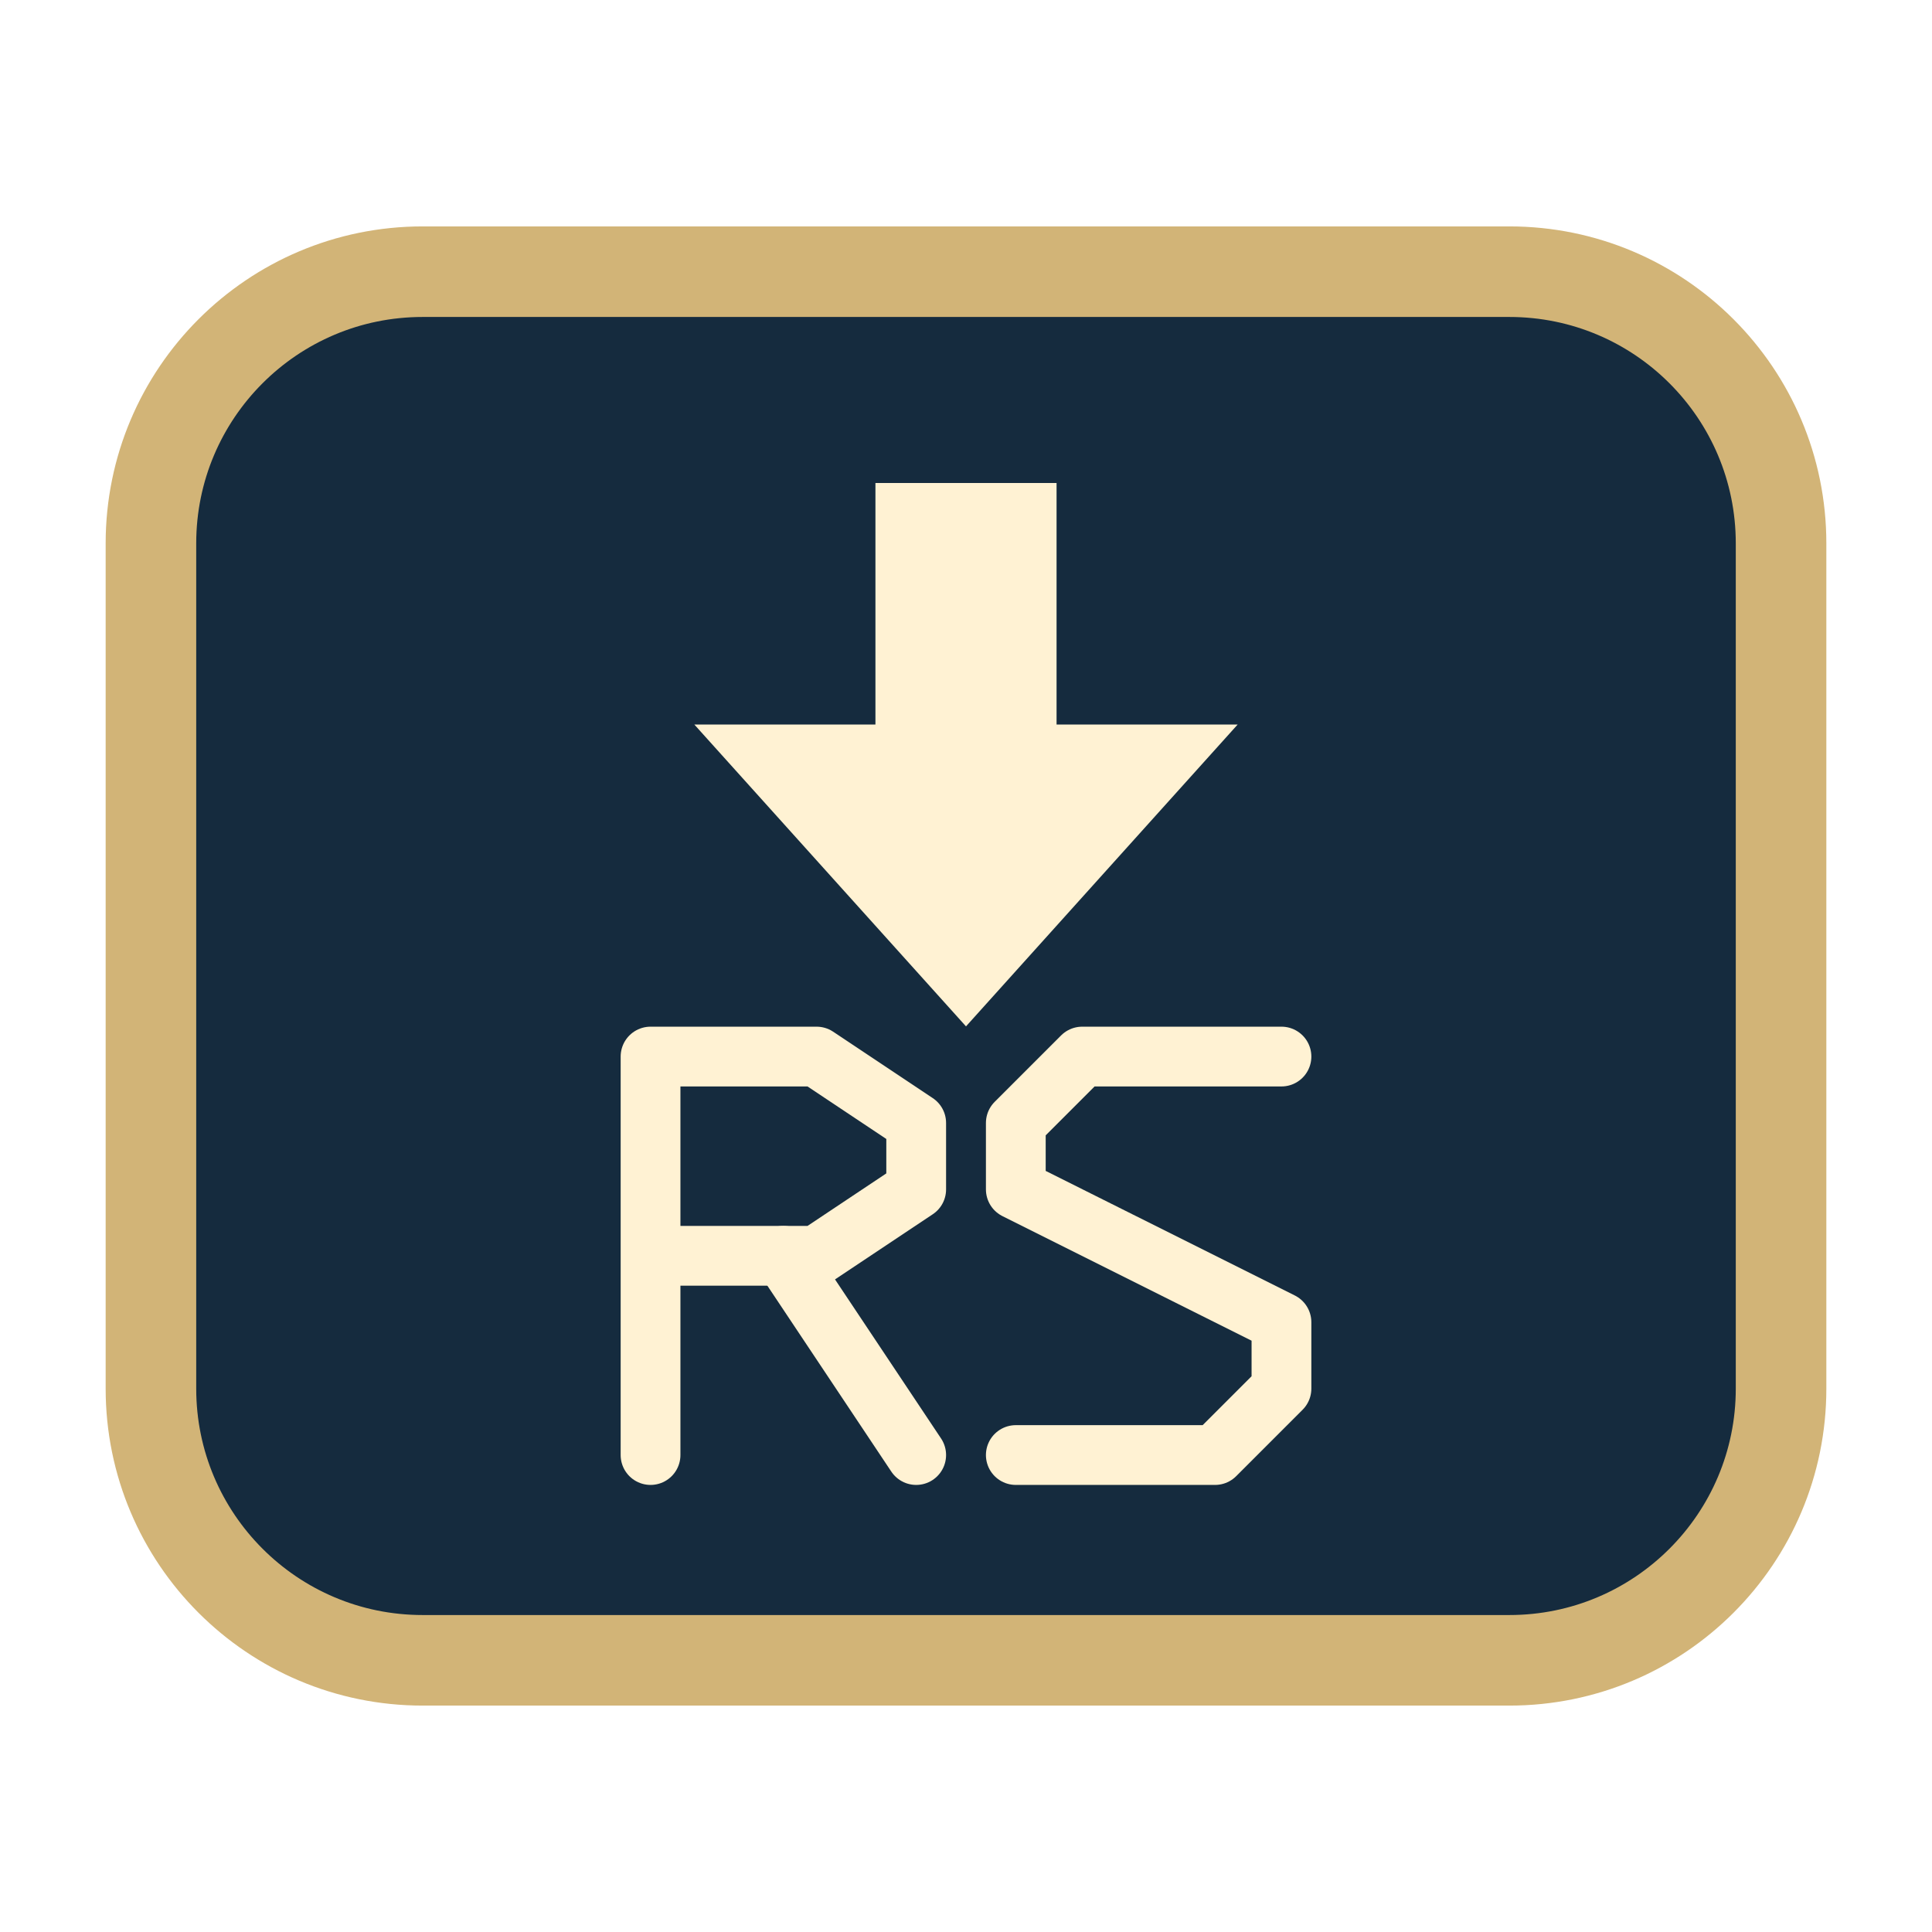
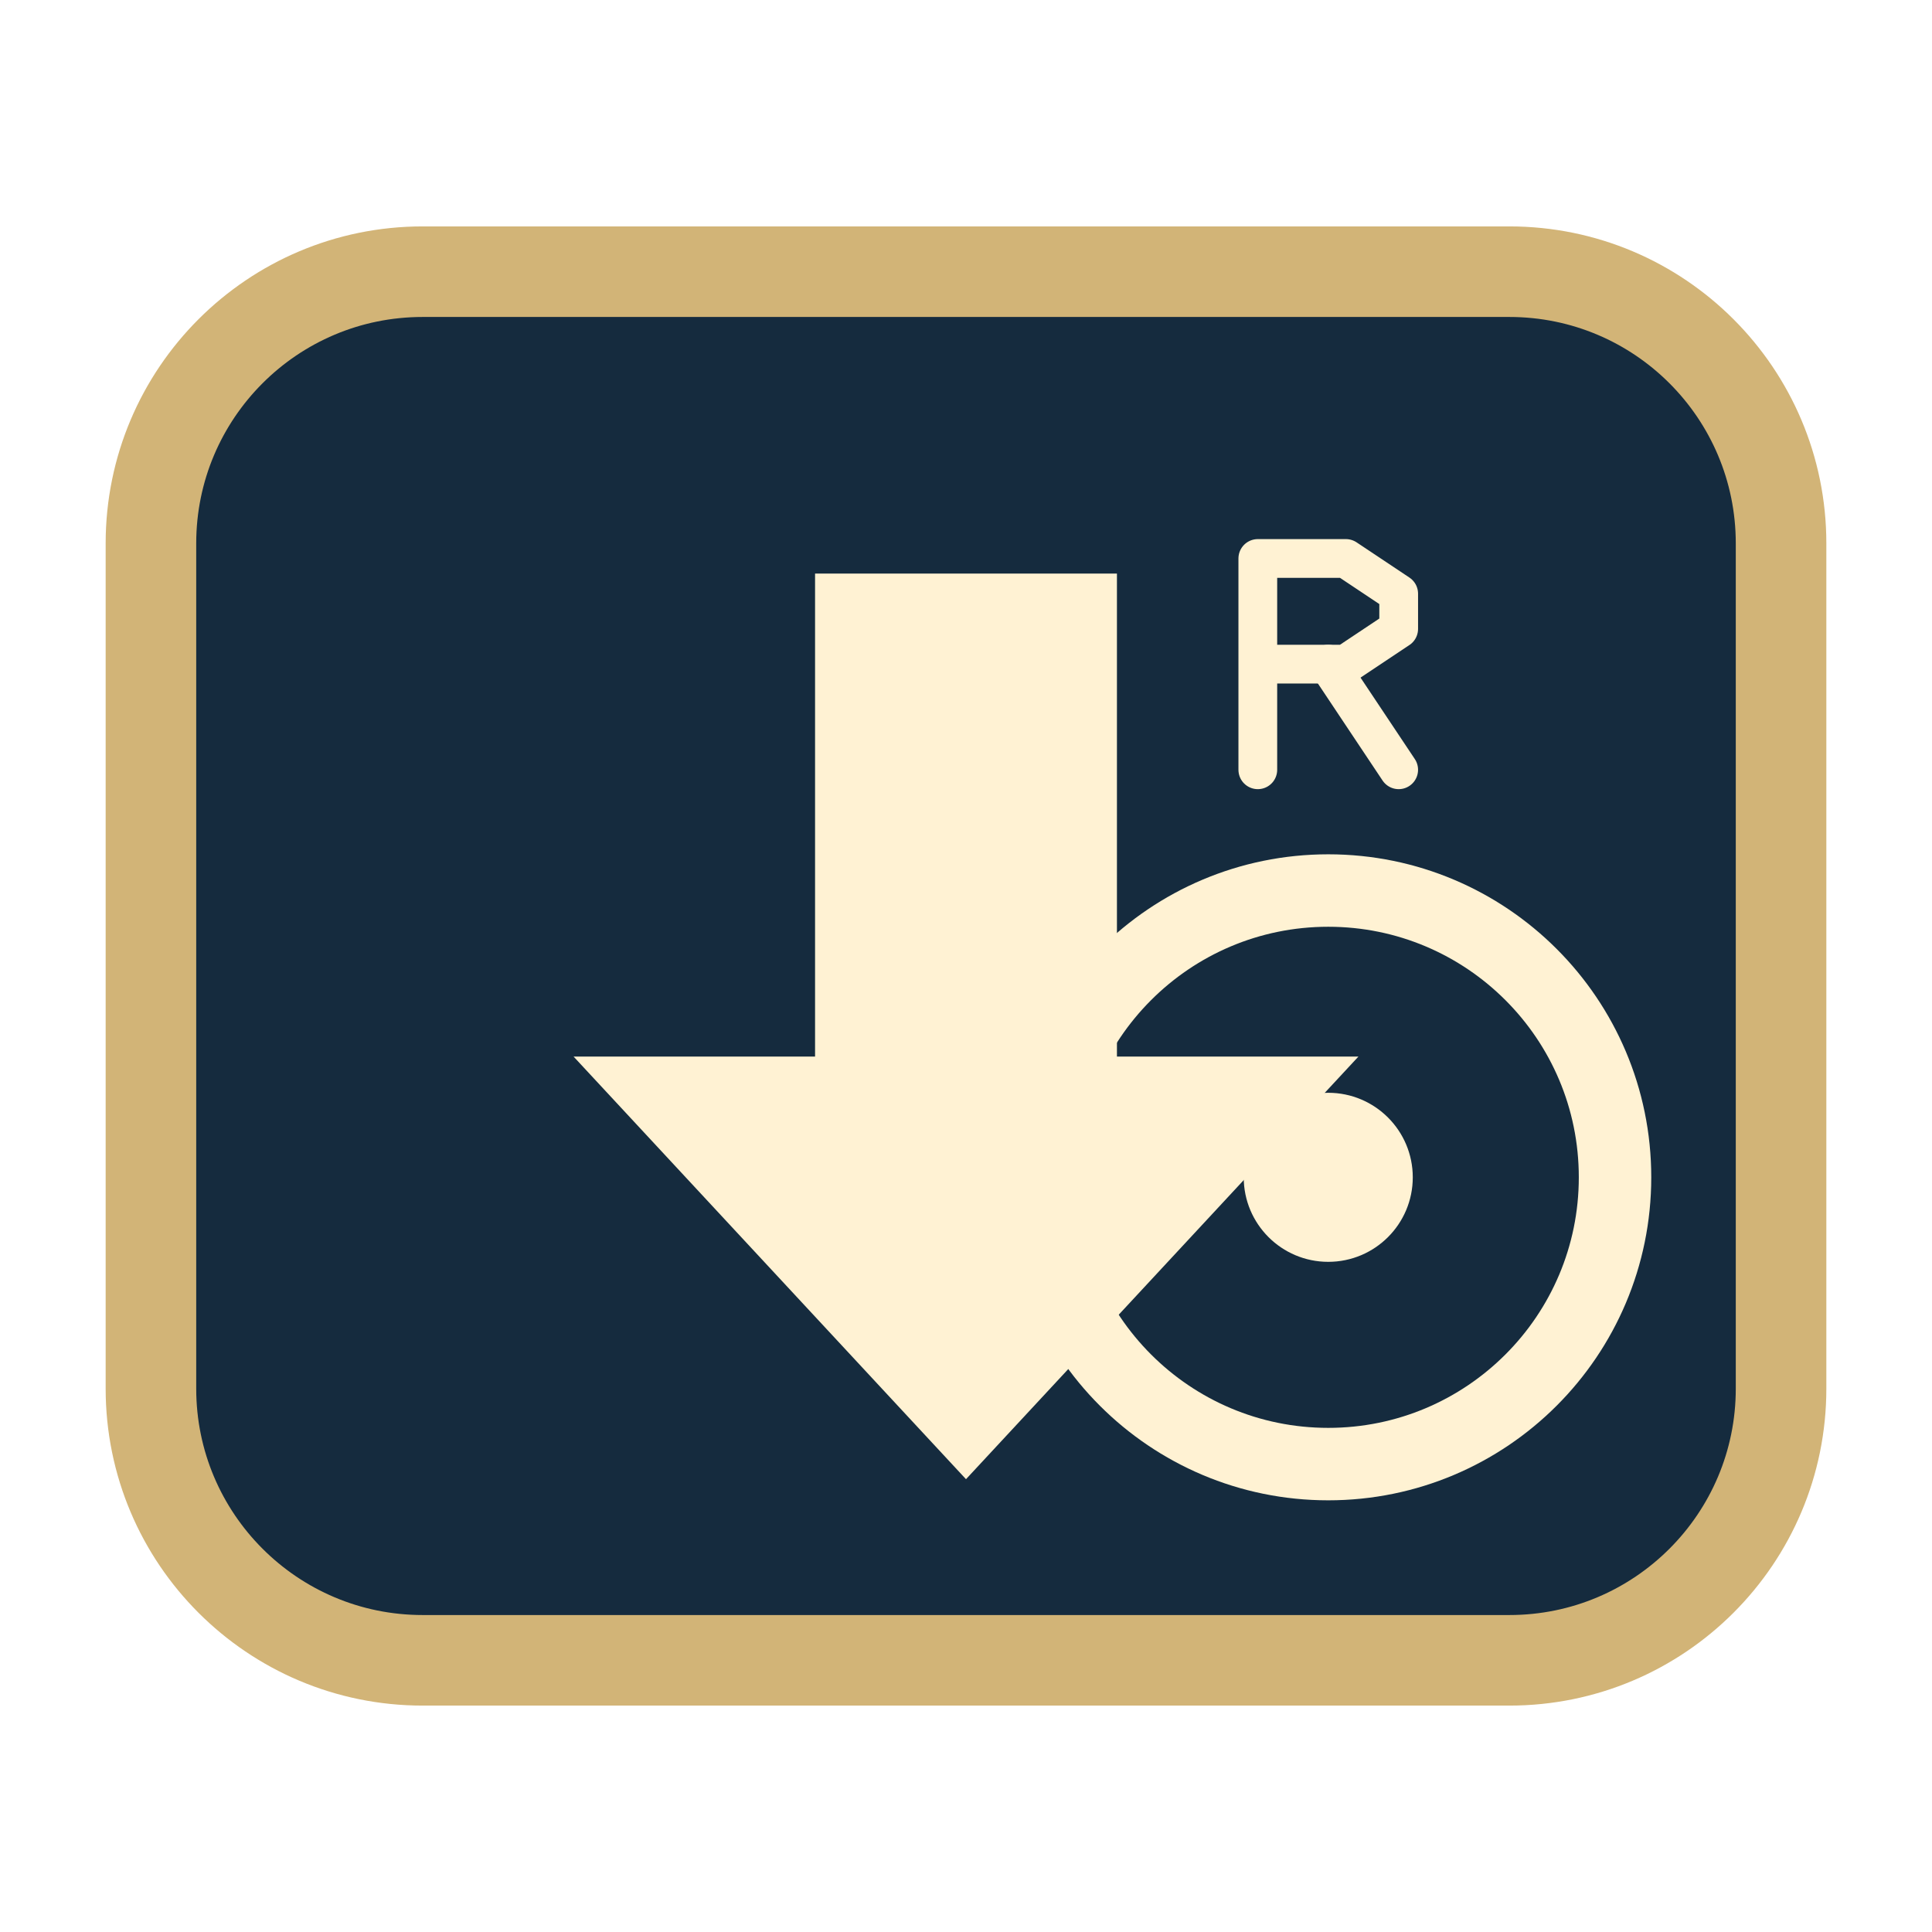
<svg xmlns="http://www.w3.org/2000/svg" viewBox="0 0 64 64" width="64" height="64">
  <g fill="#152b3e" stroke="#d2b477" stroke-width="3">
    <rect x="5" y="9" width="54" height="46" rx="9" />
  </g>
-   <g transform="translate(21.55 35) scale(1.1)" fill="none" stroke="#fff2d3" stroke-width="1.8" stroke-linecap="round" stroke-linejoin="round">
-     <polyline transform="translate(0 0)" points="0,12 0,0 5,0 8,2 8,4 5,6 0,6" />
-     <polyline transform="translate(0 0)" points="4,6 8,12" />
-     <polyline transform="translate(11 0)" points="8,0 2,0 0,2 0,4 8,8 8,10 6,12 0,12" />
+   <g>
+     <path d="M32 49 L19 35 H27 V19 H37 V35 H45 Z" fill="#fff2d3" />
+     <circle cx="44" cy="39" r="9.5" fill="none" stroke="#fff2d3" stroke-width="2.4" />
+     <circle cx="44" cy="39" r="2.8" fill="#fff2d3" />
+     <g transform="translate(41.66667 18.5) scale(0.5833333)" fill="none" stroke="#fff2d3" stroke-width="2.2" stroke-linecap="round" stroke-linejoin="round">
+       <polyline points="0,12 0,0 5,0 8,2 8,4 5,6 0,6" />
+       <polyline points="4,6 8,12" />
+     </g>
  </g>
-   <path transform="rotate(180 32 24)" d="M32 14L23 24H29V32H35V24H41Z" fill="#fff2d3" />
</svg>
